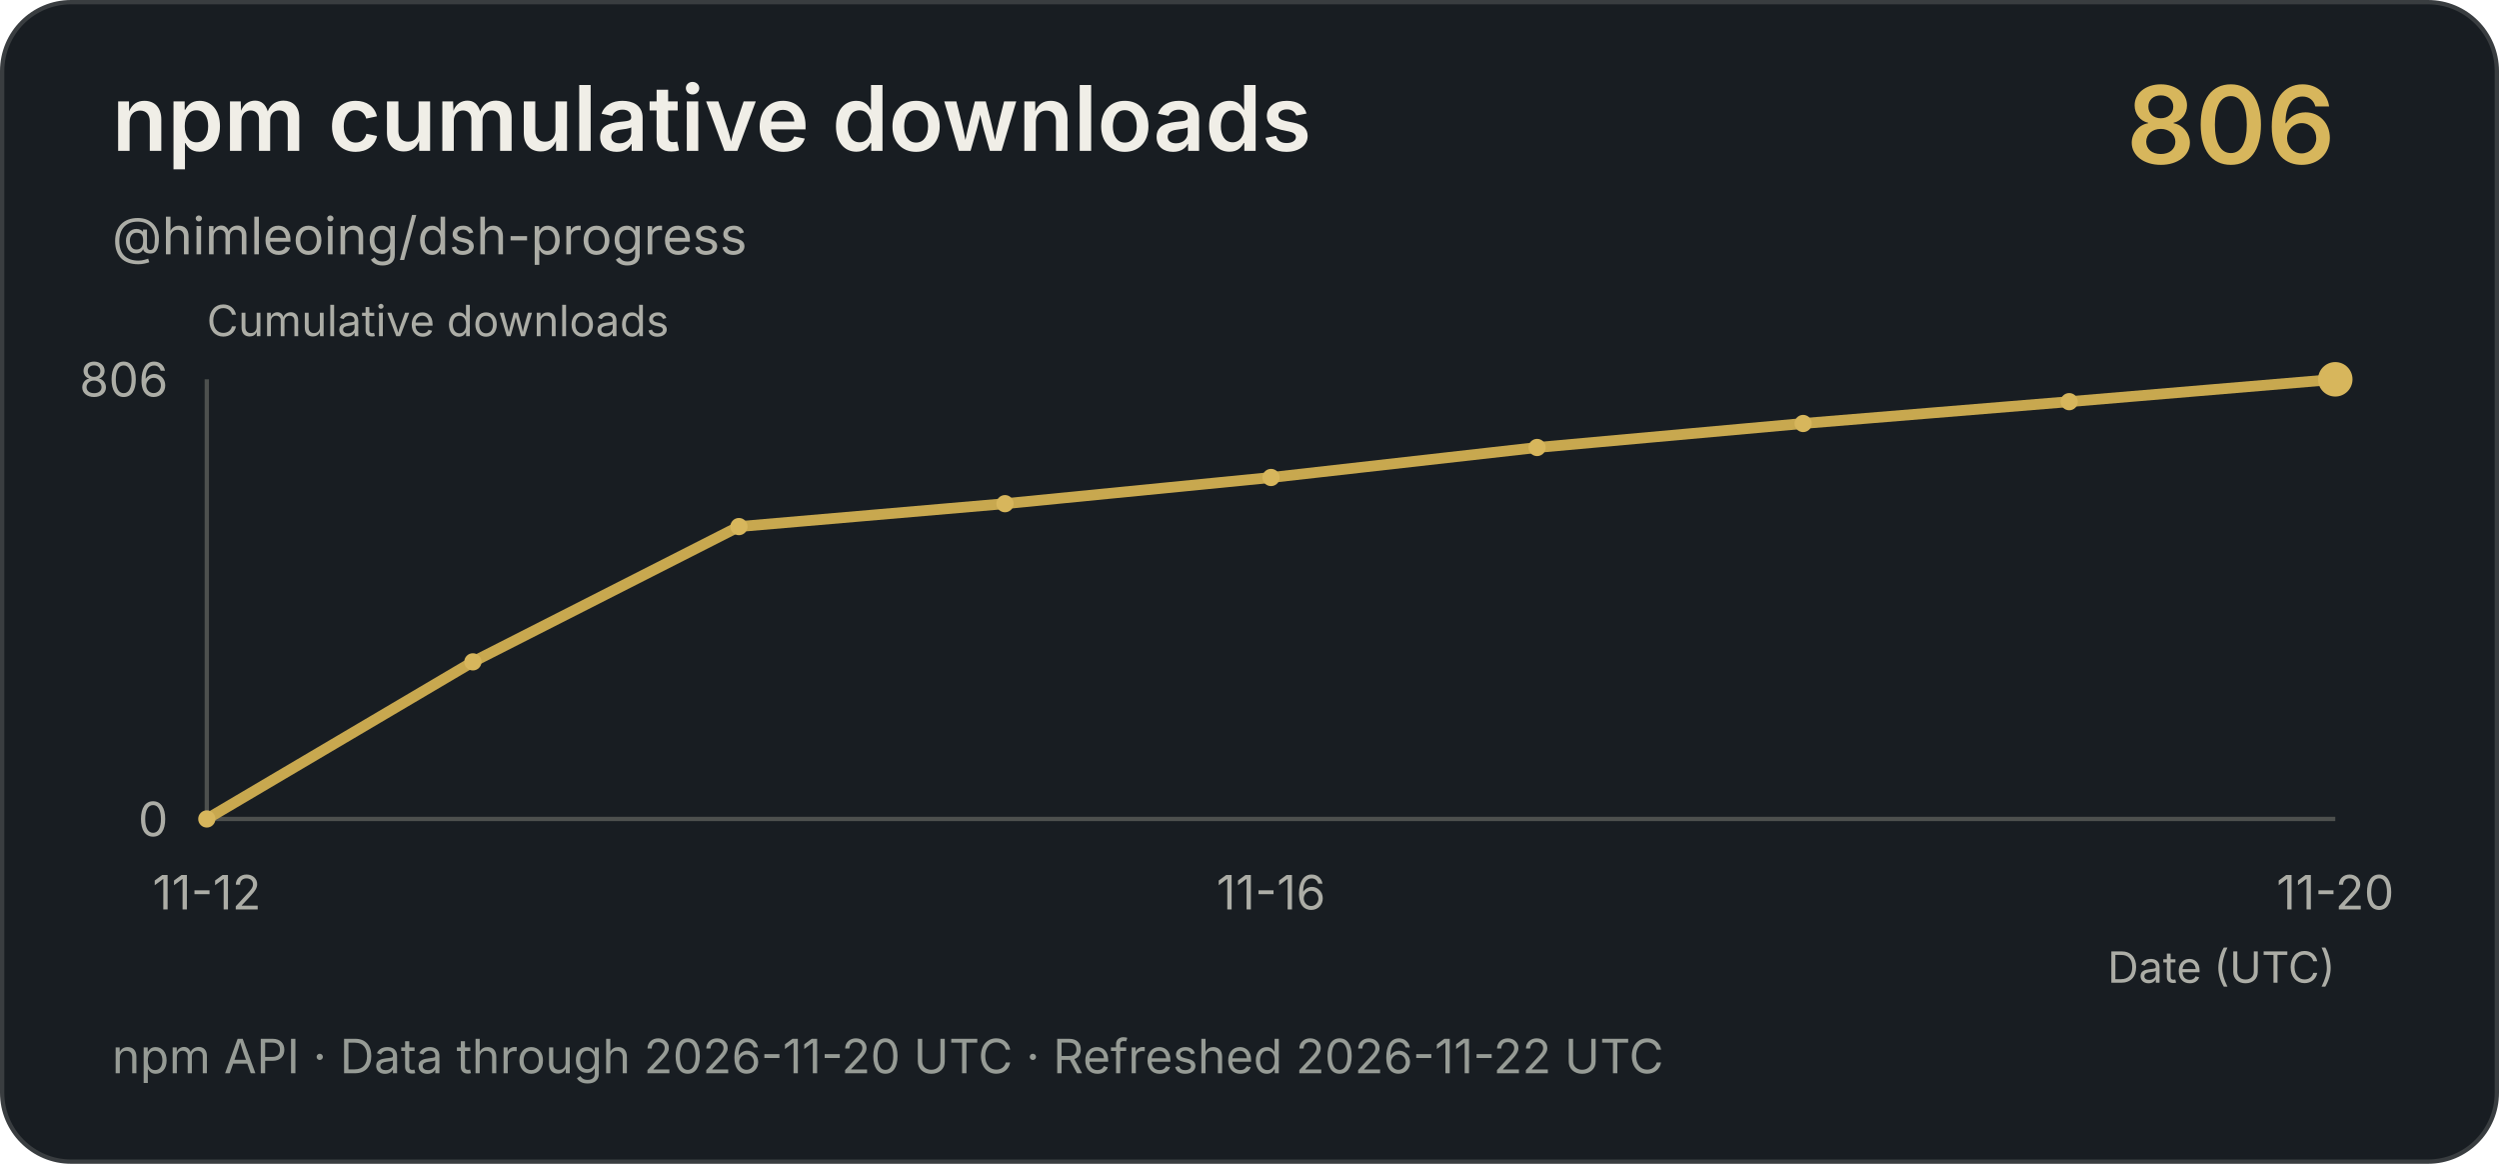
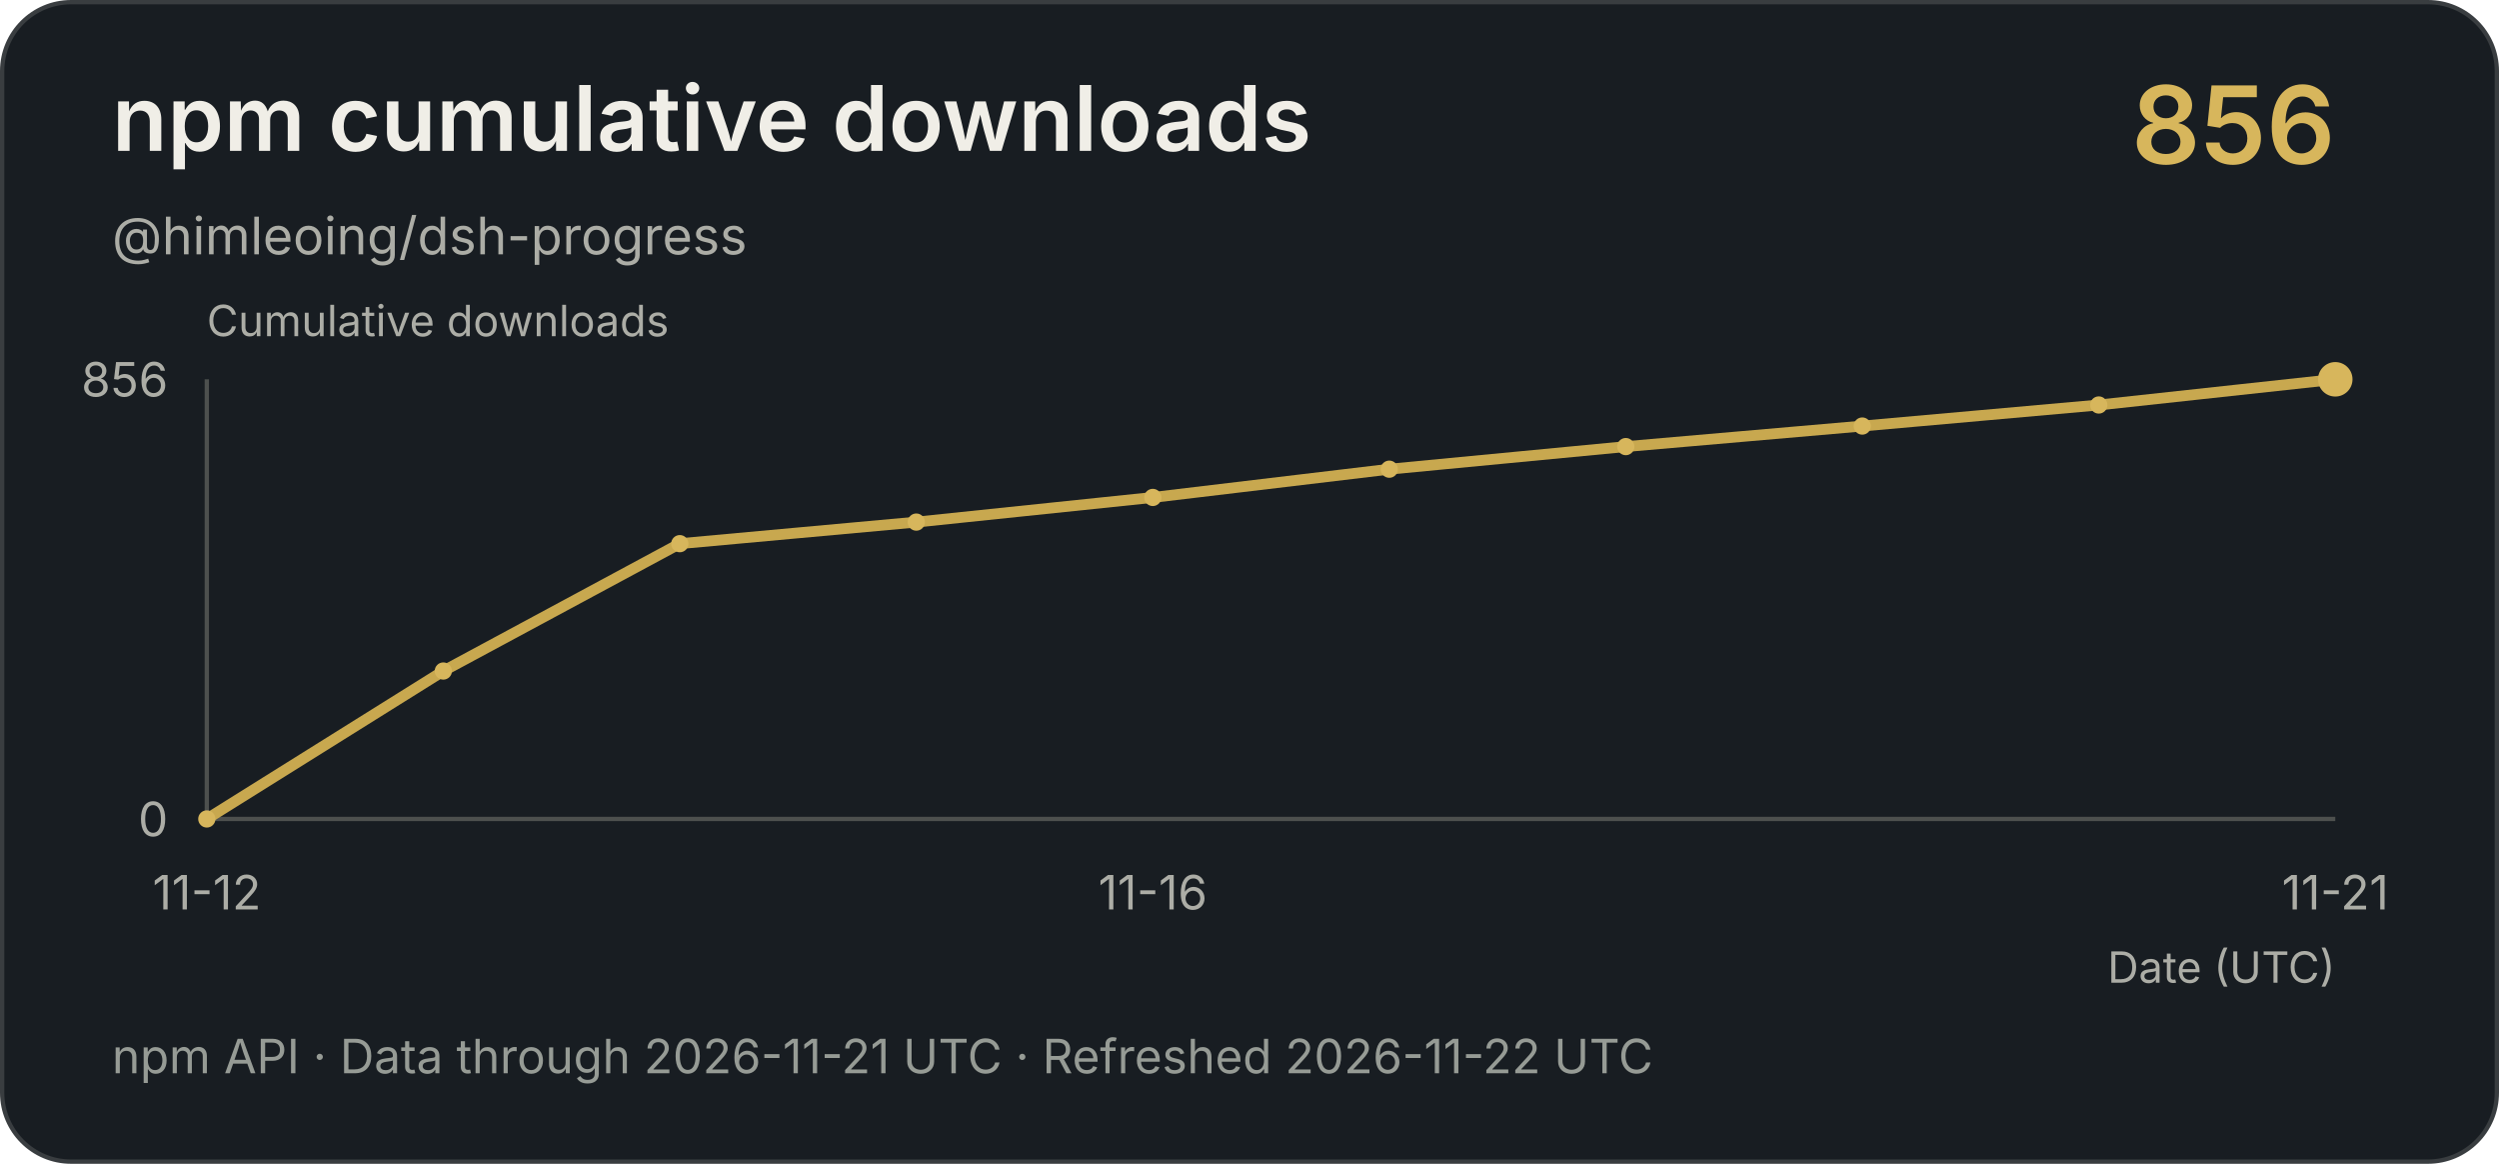
<svg xmlns="http://www.w3.org/2000/svg" width="580" height="270" viewBox="0 0 580 270" role="img" aria-label="npm cumulative downloads">
  <rect x=".5" y=".5" width="579" height="269" rx="16" fill="#181d22" stroke="#393d40" />
  <g font-family="-apple-system,BlinkMacSystemFont,Segoe UI,sans-serif">
    <text x="26" y="35" fill="#f0eee7" font-size="21" font-weight="600">npm cumulative downloads</text>
    <text x="26" y="59" fill="#acada6" font-size="12">@himleoing/dsh-progress</text>
-     <text x="542" y="38" text-anchor="end" fill="#d7b65c" font-size="25" font-weight="600">806</text>
+     <text x="542" y="38" text-anchor="end" fill="#d7b65c" font-size="25" font-weight="600">856</text>
    <text x="48" y="78" fill="#acada6" font-size="10">Cumulative downloads</text>
    <text x="542" y="228" text-anchor="end" fill="#acada6" font-size="10">Date (UTC)</text>
    <path d="M48 88V190H542" fill="none" stroke="#4d504e" />
-     <text x="39" y="92" text-anchor="end" fill="#acada6" font-size="11">806</text>
+     <text x="39" y="92" text-anchor="end" fill="#acada6" font-size="11">856</text>
    <text x="39" y="194" text-anchor="end" fill="#acada6" font-size="11">0</text>
-     <polyline points="48,190 109.75,153.553 171.5,122.169 233.25,116.854 295,110.779 356.75,103.819 418.5,98.251 480.25,93.189 542,88" fill="none" stroke="#c8a84f" stroke-width="2.5" />
+     <polyline points="48,190 102.889,155.682 157.778,126.131 212.667,121.126 267.556,115.407 322.444,108.853 377.333,103.61 432.222,98.843 487.111,93.958 542,88" fill="none" stroke="#c8a84f" stroke-width="2.5" />
    <circle cx="48" cy="190" r="2" fill="#d7b65c" />
-     <circle cx="109.75" cy="153.553" r="2" fill="#d7b65c" />
-     <circle cx="171.5" cy="122.169" r="2" fill="#d7b65c" />
-     <circle cx="233.25" cy="116.854" r="2" fill="#d7b65c" />
-     <circle cx="295" cy="110.779" r="2" fill="#d7b65c" />
-     <circle cx="356.75" cy="103.819" r="2" fill="#d7b65c" />
-     <circle cx="418.5" cy="98.251" r="2" fill="#d7b65c" />
-     <circle cx="480.25" cy="93.189" r="2" fill="#d7b65c" />
+     <circle cx="102.889" cy="155.682" r="2" fill="#d7b65c" />
+     <circle cx="157.778" cy="126.131" r="2" fill="#d7b65c" />
+     <circle cx="212.667" cy="121.126" r="2" fill="#d7b65c" />
+     <circle cx="267.556" cy="115.407" r="2" fill="#d7b65c" />
+     <circle cx="322.444" cy="108.853" r="2" fill="#d7b65c" />
+     <circle cx="377.333" cy="103.61" r="2" fill="#d7b65c" />
+     <circle cx="432.222" cy="98.843" r="2" fill="#d7b65c" />
+     <circle cx="487.111" cy="93.958" r="2" fill="#d7b65c" />
    <circle cx="542" cy="88" r="4" fill="#d7b65c" />
    <text x="48" y="211" text-anchor="middle" fill="#acada6" font-size="11">11-12</text>
-     <text x="295" y="211" text-anchor="middle" fill="#acada6" font-size="11">11-16</text>
-     <text x="542" y="211" text-anchor="middle" fill="#acada6" font-size="11">11-20</text>
-     <text x="26" y="249" fill="#969b95" font-size="11">npm API · Data through 2026-11-20 UTC · Refreshed 2026-11-22 UTC</text>
+     <text x="267.556" y="211" text-anchor="middle" fill="#acada6" font-size="11">11-16</text>
+     <text x="542" y="211" text-anchor="middle" fill="#acada6" font-size="11">11-21</text>
+     <text x="26" y="249" fill="#969b95" font-size="11">npm API · Data through 2026-11-21 UTC · Refreshed 2026-11-22 UTC</text>
  </g>
</svg>
